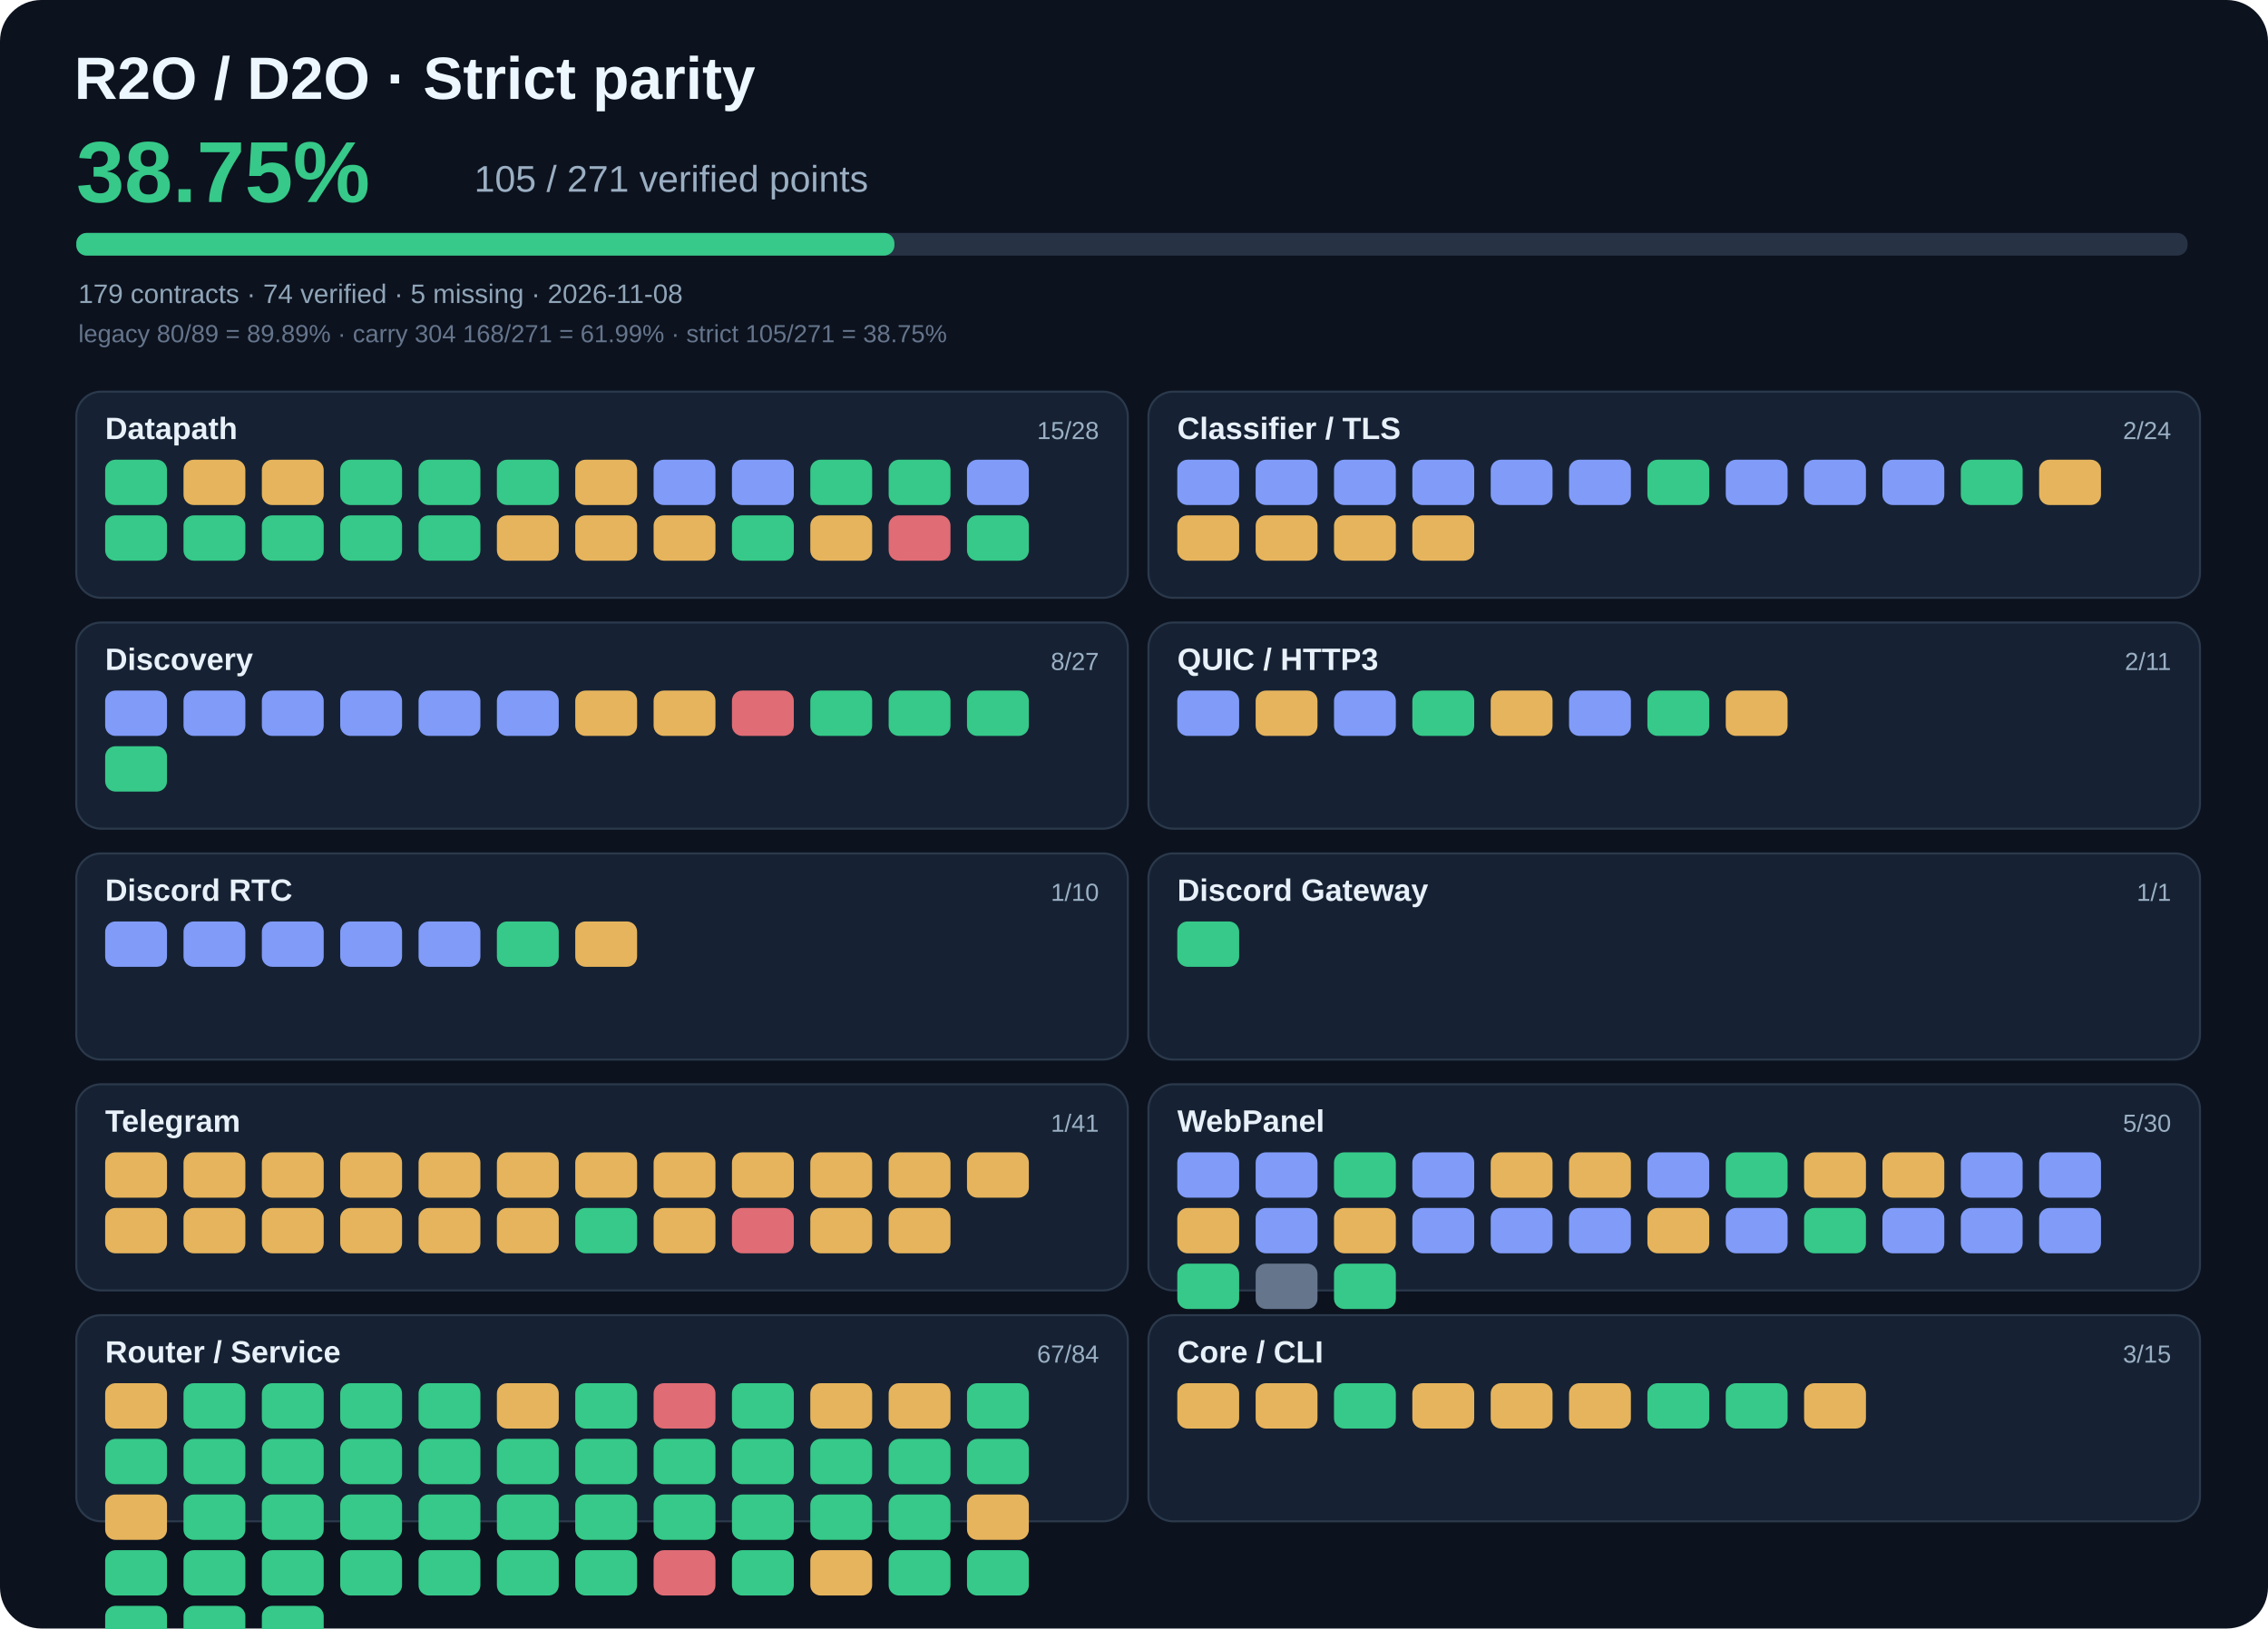
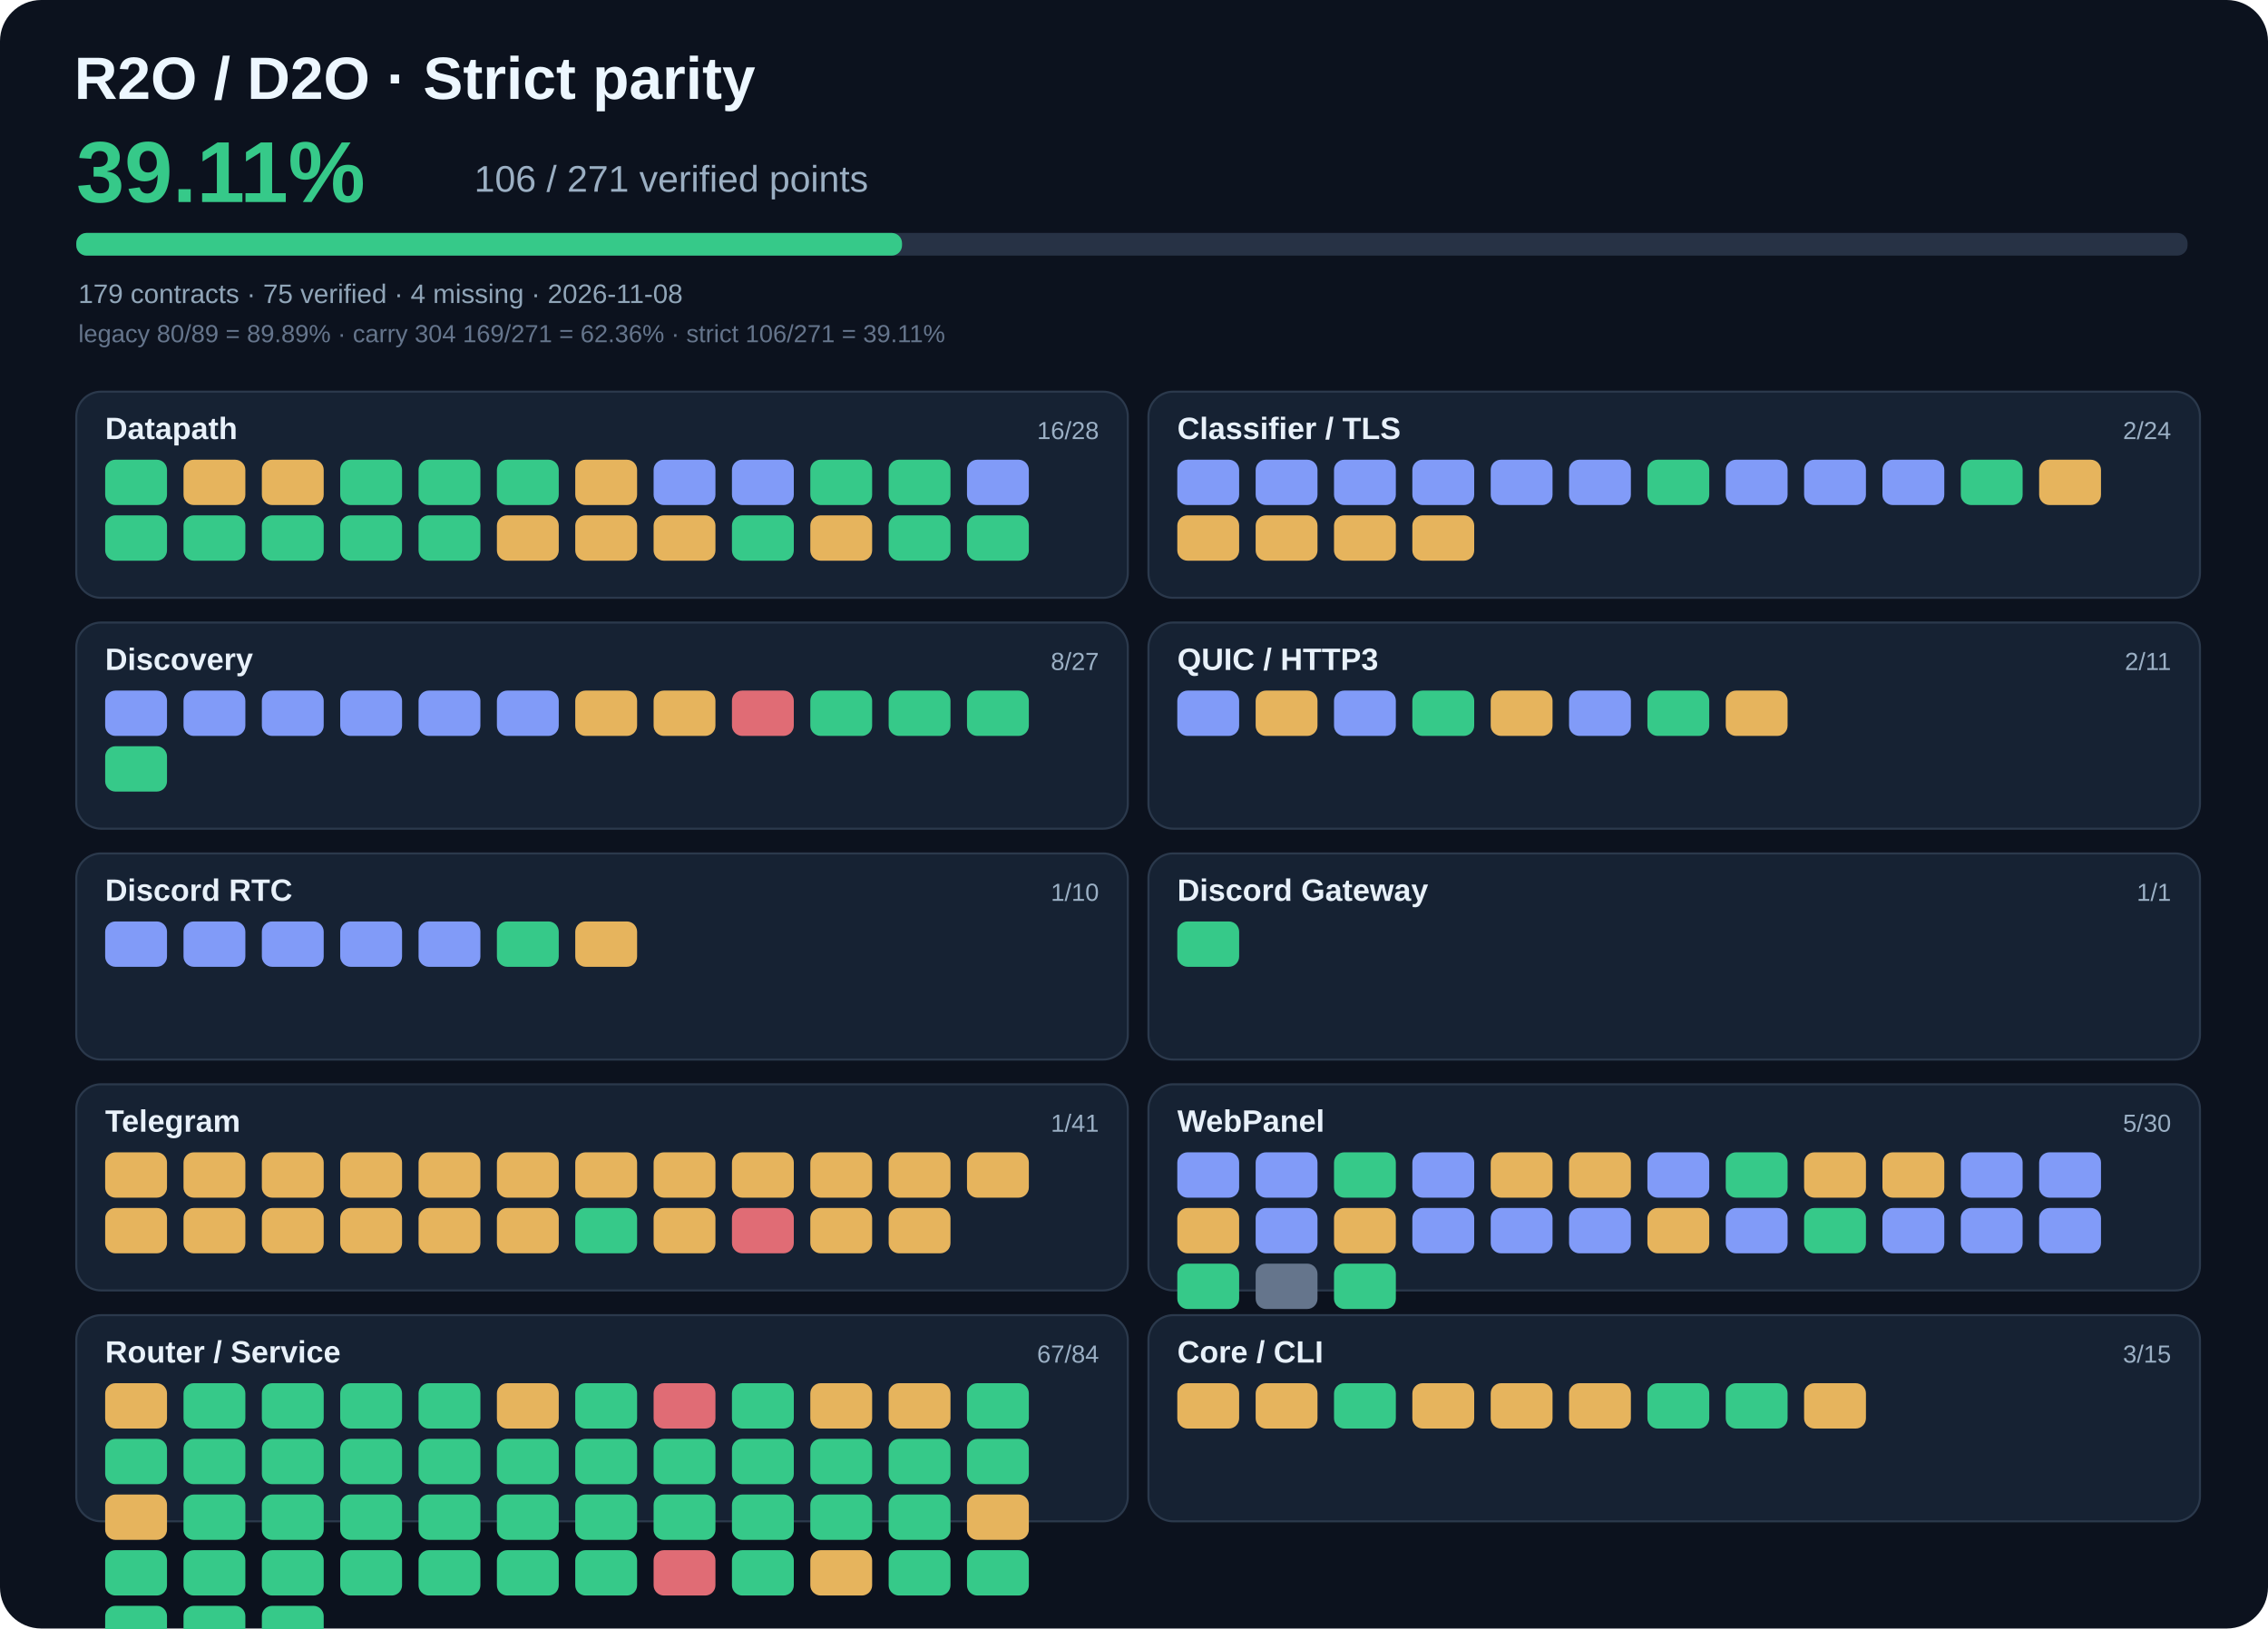
- <svg xmlns="http://www.w3.org/2000/svg" viewBox="0 0 1100 790" width="1100" height="790" role="img" aria-label="R2O strict parity 38.75%">
+ <svg xmlns="http://www.w3.org/2000/svg" viewBox="0 0 1100 790" width="1100" height="790" role="img" aria-label="R2O strict parity 39.11%">
  <rect width="1100" height="790" rx="20" fill="#0c121e" />
  <text x="36" y="48" fill="#edf7ff" font-family="Arial,sans-serif" font-size="29" font-weight="700">R2O / D2O · Strict parity</text>
-   <text x="37" y="98" fill="#36c989" font-family="Arial,sans-serif" font-size="42" font-weight="700">38.75%</text>
-   <text x="230" y="93" fill="#9bafc3" font-family="Arial,sans-serif" font-size="18">105 / 271 verified points</text>
+   <text x="37" y="98" fill="#36c989" font-family="Arial,sans-serif" font-size="42" font-weight="700">39.11%</text>
+   <text x="230" y="93" fill="#9bafc3" font-family="Arial,sans-serif" font-size="18">106 / 271 verified points</text>
  <rect x="37" y="113" width="1024" height="11" rx="5" fill="#273245" />
-   <rect x="37" y="113" width="396.8" height="11" rx="5" fill="#36c989" />
-   <text x="38" y="147" fill="#90a5b8" font-family="Arial,sans-serif" font-size="13">179 contracts · 74 verified · 5 missing · 2026-11-08</text>
-   <text x="38" y="166" fill="#65758c" font-family="Arial,sans-serif" font-size="12">legacy 80/89 = 89.89% · carry 304 168/271 = 61.99% · strict 105/271 = 38.75%</text>
+   <rect x="37" y="113" width="400.5" height="11" rx="5" fill="#36c989" />
+   <text x="38" y="147" fill="#90a5b8" font-family="Arial,sans-serif" font-size="13">179 contracts · 75 verified · 4 missing · 2026-11-08</text>
+   <text x="38" y="166" fill="#65758c" font-family="Arial,sans-serif" font-size="12">legacy 80/89 = 89.89% · carry 304 169/271 = 62.36% · strict 106/271 = 39.11%</text>
  <rect x="37" y="190" width="510" height="100" rx="12" fill="#162233" stroke="#2b394c" />
  <text x="51" y="213" fill="#e8f1fa" font-family="Arial,sans-serif" font-size="15" font-weight="700">Datapath</text>
-   <text x="533" y="213" text-anchor="end" fill="#9bb0c5" font-family="Arial,sans-serif" font-size="12">15/28</text>
+   <text x="533" y="213" text-anchor="end" fill="#9bb0c5" font-family="Arial,sans-serif" font-size="12">16/28</text>
  <rect x="51" y="223" width="30" height="22" rx="5" fill="#36c989" />
  <rect x="89" y="223" width="30" height="22" rx="5" fill="#e6b45d" />
  <rect x="127" y="223" width="30" height="22" rx="5" fill="#e6b45d" />
  <rect x="165" y="223" width="30" height="22" rx="5" fill="#36c989" />
  <rect x="203" y="223" width="30" height="22" rx="5" fill="#36c989" />
  <rect x="241" y="223" width="30" height="22" rx="5" fill="#36c989" />
  <rect x="279" y="223" width="30" height="22" rx="5" fill="#e6b45d" />
  <rect x="317" y="223" width="30" height="22" rx="5" fill="#819bf8" />
  <rect x="355" y="223" width="30" height="22" rx="5" fill="#819bf8" />
  <rect x="393" y="223" width="30" height="22" rx="5" fill="#36c989" />
  <rect x="431" y="223" width="30" height="22" rx="5" fill="#36c989" />
  <rect x="469" y="223" width="30" height="22" rx="5" fill="#819bf8" />
  <rect x="51" y="250" width="30" height="22" rx="5" fill="#36c989" />
  <rect x="89" y="250" width="30" height="22" rx="5" fill="#36c989" />
  <rect x="127" y="250" width="30" height="22" rx="5" fill="#36c989" />
  <rect x="165" y="250" width="30" height="22" rx="5" fill="#36c989" />
  <rect x="203" y="250" width="30" height="22" rx="5" fill="#36c989" />
  <rect x="241" y="250" width="30" height="22" rx="5" fill="#e6b45d" />
  <rect x="279" y="250" width="30" height="22" rx="5" fill="#e6b45d" />
  <rect x="317" y="250" width="30" height="22" rx="5" fill="#e6b45d" />
  <rect x="355" y="250" width="30" height="22" rx="5" fill="#36c989" />
  <rect x="393" y="250" width="30" height="22" rx="5" fill="#e6b45d" />
-   <rect x="431" y="250" width="30" height="22" rx="5" fill="#e06c75" />
+   <rect x="431" y="250" width="30" height="22" rx="5" fill="#36c989" />
  <rect x="469" y="250" width="30" height="22" rx="5" fill="#36c989" />
  <rect x="557" y="190" width="510" height="100" rx="12" fill="#162233" stroke="#2b394c" />
  <text x="571" y="213" fill="#e8f1fa" font-family="Arial,sans-serif" font-size="15" font-weight="700">Classifier / TLS</text>
  <text x="1053" y="213" text-anchor="end" fill="#9bb0c5" font-family="Arial,sans-serif" font-size="12">2/24</text>
  <rect x="571" y="223" width="30" height="22" rx="5" fill="#819bf8" />
  <rect x="609" y="223" width="30" height="22" rx="5" fill="#819bf8" />
  <rect x="647" y="223" width="30" height="22" rx="5" fill="#819bf8" />
  <rect x="685" y="223" width="30" height="22" rx="5" fill="#819bf8" />
  <rect x="723" y="223" width="30" height="22" rx="5" fill="#819bf8" />
  <rect x="761" y="223" width="30" height="22" rx="5" fill="#819bf8" />
  <rect x="799" y="223" width="30" height="22" rx="5" fill="#36c989" />
  <rect x="837" y="223" width="30" height="22" rx="5" fill="#819bf8" />
  <rect x="875" y="223" width="30" height="22" rx="5" fill="#819bf8" />
  <rect x="913" y="223" width="30" height="22" rx="5" fill="#819bf8" />
  <rect x="951" y="223" width="30" height="22" rx="5" fill="#36c989" />
  <rect x="989" y="223" width="30" height="22" rx="5" fill="#e6b45d" />
  <rect x="571" y="250" width="30" height="22" rx="5" fill="#e6b45d" />
  <rect x="609" y="250" width="30" height="22" rx="5" fill="#e6b45d" />
  <rect x="647" y="250" width="30" height="22" rx="5" fill="#e6b45d" />
  <rect x="685" y="250" width="30" height="22" rx="5" fill="#e6b45d" />
  <rect x="37" y="302" width="510" height="100" rx="12" fill="#162233" stroke="#2b394c" />
  <text x="51" y="325" fill="#e8f1fa" font-family="Arial,sans-serif" font-size="15" font-weight="700">Discovery</text>
  <text x="533" y="325" text-anchor="end" fill="#9bb0c5" font-family="Arial,sans-serif" font-size="12">8/27</text>
  <rect x="51" y="335" width="30" height="22" rx="5" fill="#819bf8" />
  <rect x="89" y="335" width="30" height="22" rx="5" fill="#819bf8" />
  <rect x="127" y="335" width="30" height="22" rx="5" fill="#819bf8" />
  <rect x="165" y="335" width="30" height="22" rx="5" fill="#819bf8" />
  <rect x="203" y="335" width="30" height="22" rx="5" fill="#819bf8" />
  <rect x="241" y="335" width="30" height="22" rx="5" fill="#819bf8" />
  <rect x="279" y="335" width="30" height="22" rx="5" fill="#e6b45d" />
  <rect x="317" y="335" width="30" height="22" rx="5" fill="#e6b45d" />
  <rect x="355" y="335" width="30" height="22" rx="5" fill="#e06c75" />
  <rect x="393" y="335" width="30" height="22" rx="5" fill="#36c989" />
  <rect x="431" y="335" width="30" height="22" rx="5" fill="#36c989" />
  <rect x="469" y="335" width="30" height="22" rx="5" fill="#36c989" />
  <rect x="51" y="362" width="30" height="22" rx="5" fill="#36c989" />
  <rect x="557" y="302" width="510" height="100" rx="12" fill="#162233" stroke="#2b394c" />
  <text x="571" y="325" fill="#e8f1fa" font-family="Arial,sans-serif" font-size="15" font-weight="700">QUIC / HTTP3</text>
  <text x="1053" y="325" text-anchor="end" fill="#9bb0c5" font-family="Arial,sans-serif" font-size="12">2/11</text>
  <rect x="571" y="335" width="30" height="22" rx="5" fill="#819bf8" />
  <rect x="609" y="335" width="30" height="22" rx="5" fill="#e6b45d" />
  <rect x="647" y="335" width="30" height="22" rx="5" fill="#819bf8" />
  <rect x="685" y="335" width="30" height="22" rx="5" fill="#36c989" />
  <rect x="723" y="335" width="30" height="22" rx="5" fill="#e6b45d" />
  <rect x="761" y="335" width="30" height="22" rx="5" fill="#819bf8" />
  <rect x="799" y="335" width="30" height="22" rx="5" fill="#36c989" />
  <rect x="837" y="335" width="30" height="22" rx="5" fill="#e6b45d" />
  <rect x="37" y="414" width="510" height="100" rx="12" fill="#162233" stroke="#2b394c" />
  <text x="51" y="437" fill="#e8f1fa" font-family="Arial,sans-serif" font-size="15" font-weight="700">Discord RTC</text>
  <text x="533" y="437" text-anchor="end" fill="#9bb0c5" font-family="Arial,sans-serif" font-size="12">1/10</text>
  <rect x="51" y="447" width="30" height="22" rx="5" fill="#819bf8" />
  <rect x="89" y="447" width="30" height="22" rx="5" fill="#819bf8" />
  <rect x="127" y="447" width="30" height="22" rx="5" fill="#819bf8" />
  <rect x="165" y="447" width="30" height="22" rx="5" fill="#819bf8" />
  <rect x="203" y="447" width="30" height="22" rx="5" fill="#819bf8" />
  <rect x="241" y="447" width="30" height="22" rx="5" fill="#36c989" />
  <rect x="279" y="447" width="30" height="22" rx="5" fill="#e6b45d" />
  <rect x="557" y="414" width="510" height="100" rx="12" fill="#162233" stroke="#2b394c" />
  <text x="571" y="437" fill="#e8f1fa" font-family="Arial,sans-serif" font-size="15" font-weight="700">Discord Gateway</text>
  <text x="1053" y="437" text-anchor="end" fill="#9bb0c5" font-family="Arial,sans-serif" font-size="12">1/1</text>
  <rect x="571" y="447" width="30" height="22" rx="5" fill="#36c989" />
  <rect x="37" y="526" width="510" height="100" rx="12" fill="#162233" stroke="#2b394c" />
  <text x="51" y="549" fill="#e8f1fa" font-family="Arial,sans-serif" font-size="15" font-weight="700">Telegram</text>
  <text x="533" y="549" text-anchor="end" fill="#9bb0c5" font-family="Arial,sans-serif" font-size="12">1/41</text>
  <rect x="51" y="559" width="30" height="22" rx="5" fill="#e6b45d" />
  <rect x="89" y="559" width="30" height="22" rx="5" fill="#e6b45d" />
  <rect x="127" y="559" width="30" height="22" rx="5" fill="#e6b45d" />
  <rect x="165" y="559" width="30" height="22" rx="5" fill="#e6b45d" />
  <rect x="203" y="559" width="30" height="22" rx="5" fill="#e6b45d" />
  <rect x="241" y="559" width="30" height="22" rx="5" fill="#e6b45d" />
  <rect x="279" y="559" width="30" height="22" rx="5" fill="#e6b45d" />
  <rect x="317" y="559" width="30" height="22" rx="5" fill="#e6b45d" />
  <rect x="355" y="559" width="30" height="22" rx="5" fill="#e6b45d" />
  <rect x="393" y="559" width="30" height="22" rx="5" fill="#e6b45d" />
  <rect x="431" y="559" width="30" height="22" rx="5" fill="#e6b45d" />
  <rect x="469" y="559" width="30" height="22" rx="5" fill="#e6b45d" />
  <rect x="51" y="586" width="30" height="22" rx="5" fill="#e6b45d" />
  <rect x="89" y="586" width="30" height="22" rx="5" fill="#e6b45d" />
  <rect x="127" y="586" width="30" height="22" rx="5" fill="#e6b45d" />
  <rect x="165" y="586" width="30" height="22" rx="5" fill="#e6b45d" />
  <rect x="203" y="586" width="30" height="22" rx="5" fill="#e6b45d" />
  <rect x="241" y="586" width="30" height="22" rx="5" fill="#e6b45d" />
  <rect x="279" y="586" width="30" height="22" rx="5" fill="#36c989" />
  <rect x="317" y="586" width="30" height="22" rx="5" fill="#e6b45d" />
  <rect x="355" y="586" width="30" height="22" rx="5" fill="#e06c75" />
  <rect x="393" y="586" width="30" height="22" rx="5" fill="#e6b45d" />
  <rect x="431" y="586" width="30" height="22" rx="5" fill="#e6b45d" />
  <rect x="557" y="526" width="510" height="100" rx="12" fill="#162233" stroke="#2b394c" />
  <text x="571" y="549" fill="#e8f1fa" font-family="Arial,sans-serif" font-size="15" font-weight="700">WebPanel</text>
  <text x="1053" y="549" text-anchor="end" fill="#9bb0c5" font-family="Arial,sans-serif" font-size="12">5/30</text>
  <rect x="571" y="559" width="30" height="22" rx="5" fill="#819bf8" />
  <rect x="609" y="559" width="30" height="22" rx="5" fill="#819bf8" />
  <rect x="647" y="559" width="30" height="22" rx="5" fill="#36c989" />
  <rect x="685" y="559" width="30" height="22" rx="5" fill="#819bf8" />
  <rect x="723" y="559" width="30" height="22" rx="5" fill="#e6b45d" />
  <rect x="761" y="559" width="30" height="22" rx="5" fill="#e6b45d" />
  <rect x="799" y="559" width="30" height="22" rx="5" fill="#819bf8" />
  <rect x="837" y="559" width="30" height="22" rx="5" fill="#36c989" />
  <rect x="875" y="559" width="30" height="22" rx="5" fill="#e6b45d" />
  <rect x="913" y="559" width="30" height="22" rx="5" fill="#e6b45d" />
  <rect x="951" y="559" width="30" height="22" rx="5" fill="#819bf8" />
  <rect x="989" y="559" width="30" height="22" rx="5" fill="#819bf8" />
  <rect x="571" y="586" width="30" height="22" rx="5" fill="#e6b45d" />
  <rect x="609" y="586" width="30" height="22" rx="5" fill="#819bf8" />
  <rect x="647" y="586" width="30" height="22" rx="5" fill="#e6b45d" />
  <rect x="685" y="586" width="30" height="22" rx="5" fill="#819bf8" />
  <rect x="723" y="586" width="30" height="22" rx="5" fill="#819bf8" />
  <rect x="761" y="586" width="30" height="22" rx="5" fill="#819bf8" />
  <rect x="799" y="586" width="30" height="22" rx="5" fill="#e6b45d" />
  <rect x="837" y="586" width="30" height="22" rx="5" fill="#819bf8" />
  <rect x="875" y="586" width="30" height="22" rx="5" fill="#36c989" />
  <rect x="913" y="586" width="30" height="22" rx="5" fill="#819bf8" />
  <rect x="951" y="586" width="30" height="22" rx="5" fill="#819bf8" />
  <rect x="989" y="586" width="30" height="22" rx="5" fill="#819bf8" />
  <rect x="571" y="613" width="30" height="22" rx="5" fill="#36c989" />
  <rect x="609" y="613" width="30" height="22" rx="5" fill="#65758c" />
  <rect x="647" y="613" width="30" height="22" rx="5" fill="#36c989" />
  <rect x="37" y="638" width="510" height="100" rx="12" fill="#162233" stroke="#2b394c" />
  <text x="51" y="661" fill="#e8f1fa" font-family="Arial,sans-serif" font-size="15" font-weight="700">Router / Service</text>
  <text x="533" y="661" text-anchor="end" fill="#9bb0c5" font-family="Arial,sans-serif" font-size="12">67/84</text>
  <rect x="51" y="671" width="30" height="22" rx="5" fill="#e6b45d" />
  <rect x="89" y="671" width="30" height="22" rx="5" fill="#36c989" />
  <rect x="127" y="671" width="30" height="22" rx="5" fill="#36c989" />
  <rect x="165" y="671" width="30" height="22" rx="5" fill="#36c989" />
  <rect x="203" y="671" width="30" height="22" rx="5" fill="#36c989" />
  <rect x="241" y="671" width="30" height="22" rx="5" fill="#e6b45d" />
  <rect x="279" y="671" width="30" height="22" rx="5" fill="#36c989" />
  <rect x="317" y="671" width="30" height="22" rx="5" fill="#e06c75" />
  <rect x="355" y="671" width="30" height="22" rx="5" fill="#36c989" />
  <rect x="393" y="671" width="30" height="22" rx="5" fill="#e6b45d" />
  <rect x="431" y="671" width="30" height="22" rx="5" fill="#e6b45d" />
  <rect x="469" y="671" width="30" height="22" rx="5" fill="#36c989" />
  <rect x="51" y="698" width="30" height="22" rx="5" fill="#36c989" />
  <rect x="89" y="698" width="30" height="22" rx="5" fill="#36c989" />
  <rect x="127" y="698" width="30" height="22" rx="5" fill="#36c989" />
  <rect x="165" y="698" width="30" height="22" rx="5" fill="#36c989" />
  <rect x="203" y="698" width="30" height="22" rx="5" fill="#36c989" />
  <rect x="241" y="698" width="30" height="22" rx="5" fill="#36c989" />
  <rect x="279" y="698" width="30" height="22" rx="5" fill="#36c989" />
  <rect x="317" y="698" width="30" height="22" rx="5" fill="#36c989" />
  <rect x="355" y="698" width="30" height="22" rx="5" fill="#36c989" />
  <rect x="393" y="698" width="30" height="22" rx="5" fill="#36c989" />
  <rect x="431" y="698" width="30" height="22" rx="5" fill="#36c989" />
  <rect x="469" y="698" width="30" height="22" rx="5" fill="#36c989" />
  <rect x="51" y="725" width="30" height="22" rx="5" fill="#e6b45d" />
  <rect x="89" y="725" width="30" height="22" rx="5" fill="#36c989" />
  <rect x="127" y="725" width="30" height="22" rx="5" fill="#36c989" />
  <rect x="165" y="725" width="30" height="22" rx="5" fill="#36c989" />
  <rect x="203" y="725" width="30" height="22" rx="5" fill="#36c989" />
  <rect x="241" y="725" width="30" height="22" rx="5" fill="#36c989" />
  <rect x="279" y="725" width="30" height="22" rx="5" fill="#36c989" />
  <rect x="317" y="725" width="30" height="22" rx="5" fill="#36c989" />
  <rect x="355" y="725" width="30" height="22" rx="5" fill="#36c989" />
  <rect x="393" y="725" width="30" height="22" rx="5" fill="#36c989" />
  <rect x="431" y="725" width="30" height="22" rx="5" fill="#36c989" />
  <rect x="469" y="725" width="30" height="22" rx="5" fill="#e6b45d" />
  <rect x="51" y="752" width="30" height="22" rx="5" fill="#36c989" />
  <rect x="89" y="752" width="30" height="22" rx="5" fill="#36c989" />
  <rect x="127" y="752" width="30" height="22" rx="5" fill="#36c989" />
  <rect x="165" y="752" width="30" height="22" rx="5" fill="#36c989" />
  <rect x="203" y="752" width="30" height="22" rx="5" fill="#36c989" />
  <rect x="241" y="752" width="30" height="22" rx="5" fill="#36c989" />
  <rect x="279" y="752" width="30" height="22" rx="5" fill="#36c989" />
  <rect x="317" y="752" width="30" height="22" rx="5" fill="#e06c75" />
  <rect x="355" y="752" width="30" height="22" rx="5" fill="#36c989" />
  <rect x="393" y="752" width="30" height="22" rx="5" fill="#e6b45d" />
  <rect x="431" y="752" width="30" height="22" rx="5" fill="#36c989" />
  <rect x="469" y="752" width="30" height="22" rx="5" fill="#36c989" />
  <rect x="51" y="779" width="30" height="22" rx="5" fill="#36c989" />
  <rect x="89" y="779" width="30" height="22" rx="5" fill="#36c989" />
  <rect x="127" y="779" width="30" height="22" rx="5" fill="#36c989" />
  <rect x="557" y="638" width="510" height="100" rx="12" fill="#162233" stroke="#2b394c" />
  <text x="571" y="661" fill="#e8f1fa" font-family="Arial,sans-serif" font-size="15" font-weight="700">Core / CLI</text>
  <text x="1053" y="661" text-anchor="end" fill="#9bb0c5" font-family="Arial,sans-serif" font-size="12">3/15</text>
  <rect x="571" y="671" width="30" height="22" rx="5" fill="#e6b45d" />
  <rect x="609" y="671" width="30" height="22" rx="5" fill="#e6b45d" />
  <rect x="647" y="671" width="30" height="22" rx="5" fill="#36c989" />
  <rect x="685" y="671" width="30" height="22" rx="5" fill="#e6b45d" />
  <rect x="723" y="671" width="30" height="22" rx="5" fill="#e6b45d" />
  <rect x="761" y="671" width="30" height="22" rx="5" fill="#e6b45d" />
  <rect x="799" y="671" width="30" height="22" rx="5" fill="#36c989" />
  <rect x="837" y="671" width="30" height="22" rx="5" fill="#36c989" />
  <rect x="875" y="671" width="30" height="22" rx="5" fill="#e6b45d" />
</svg>
